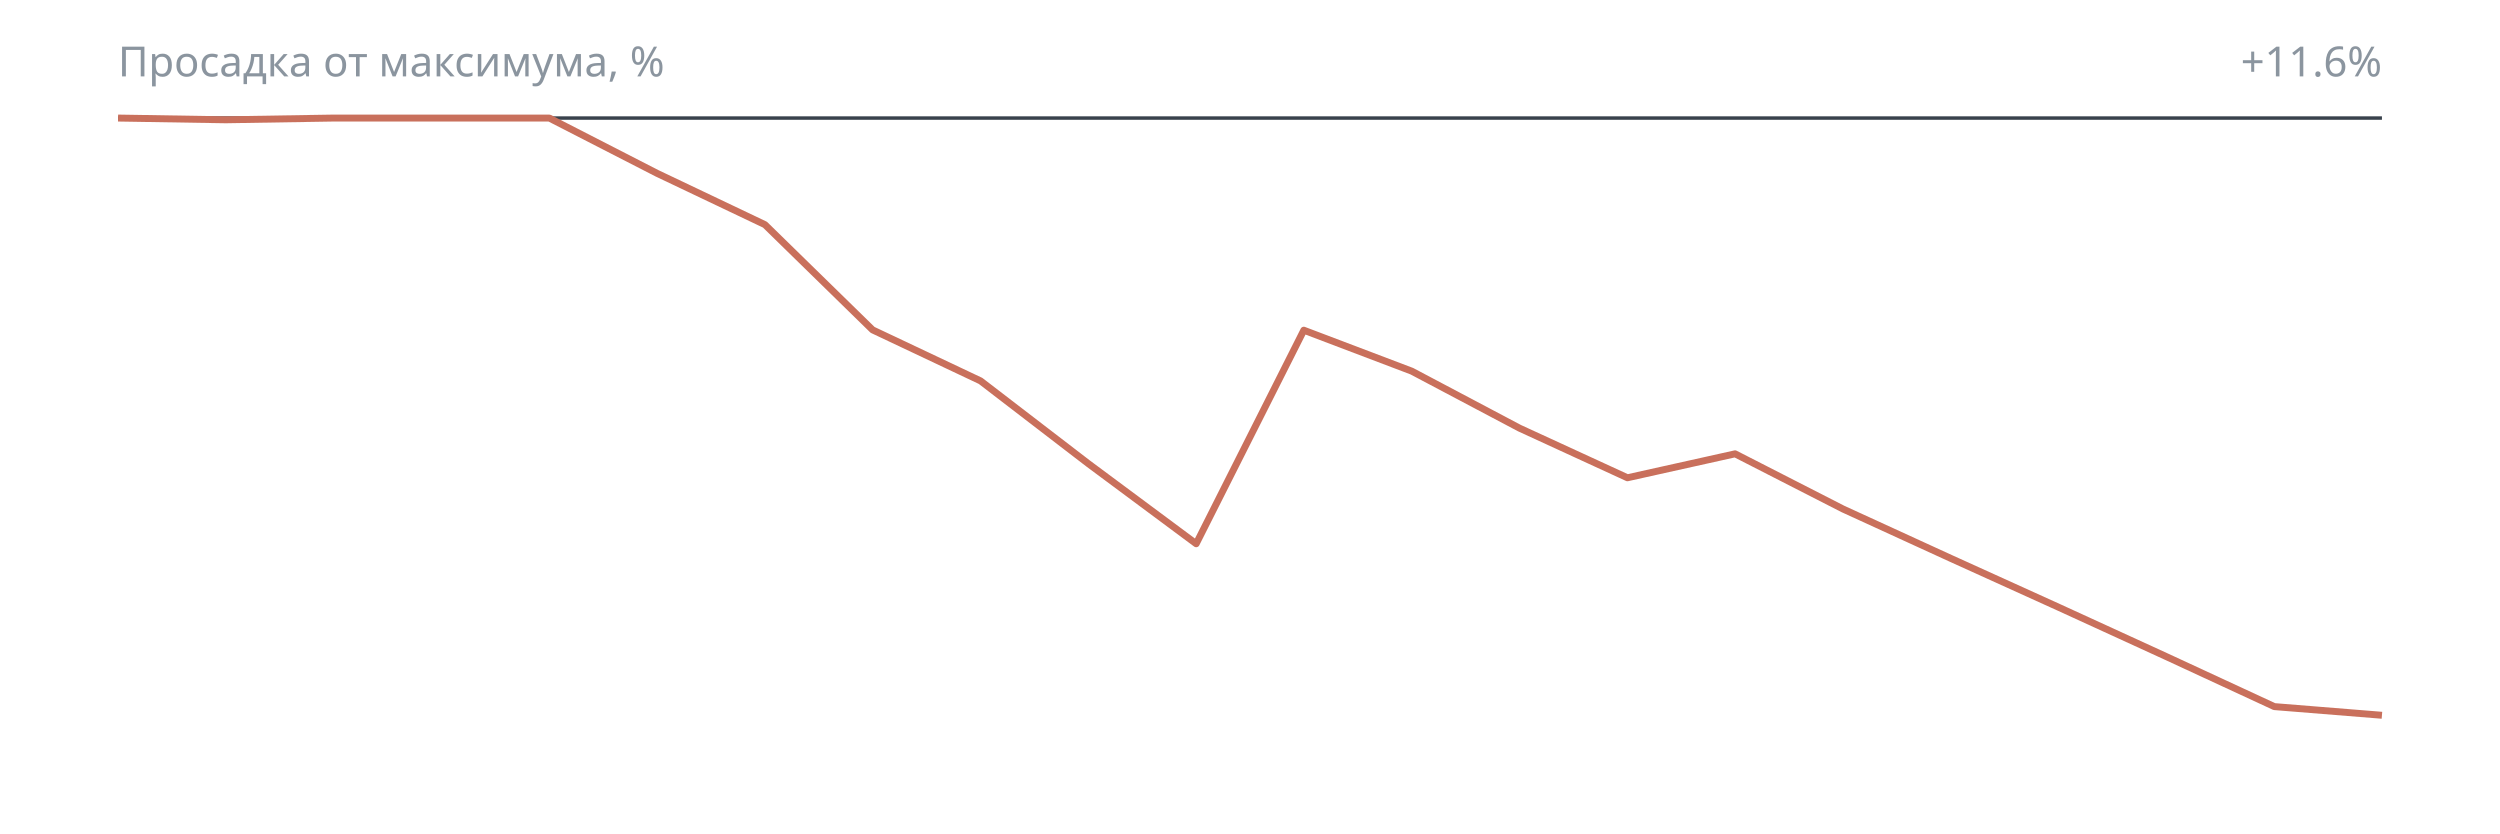
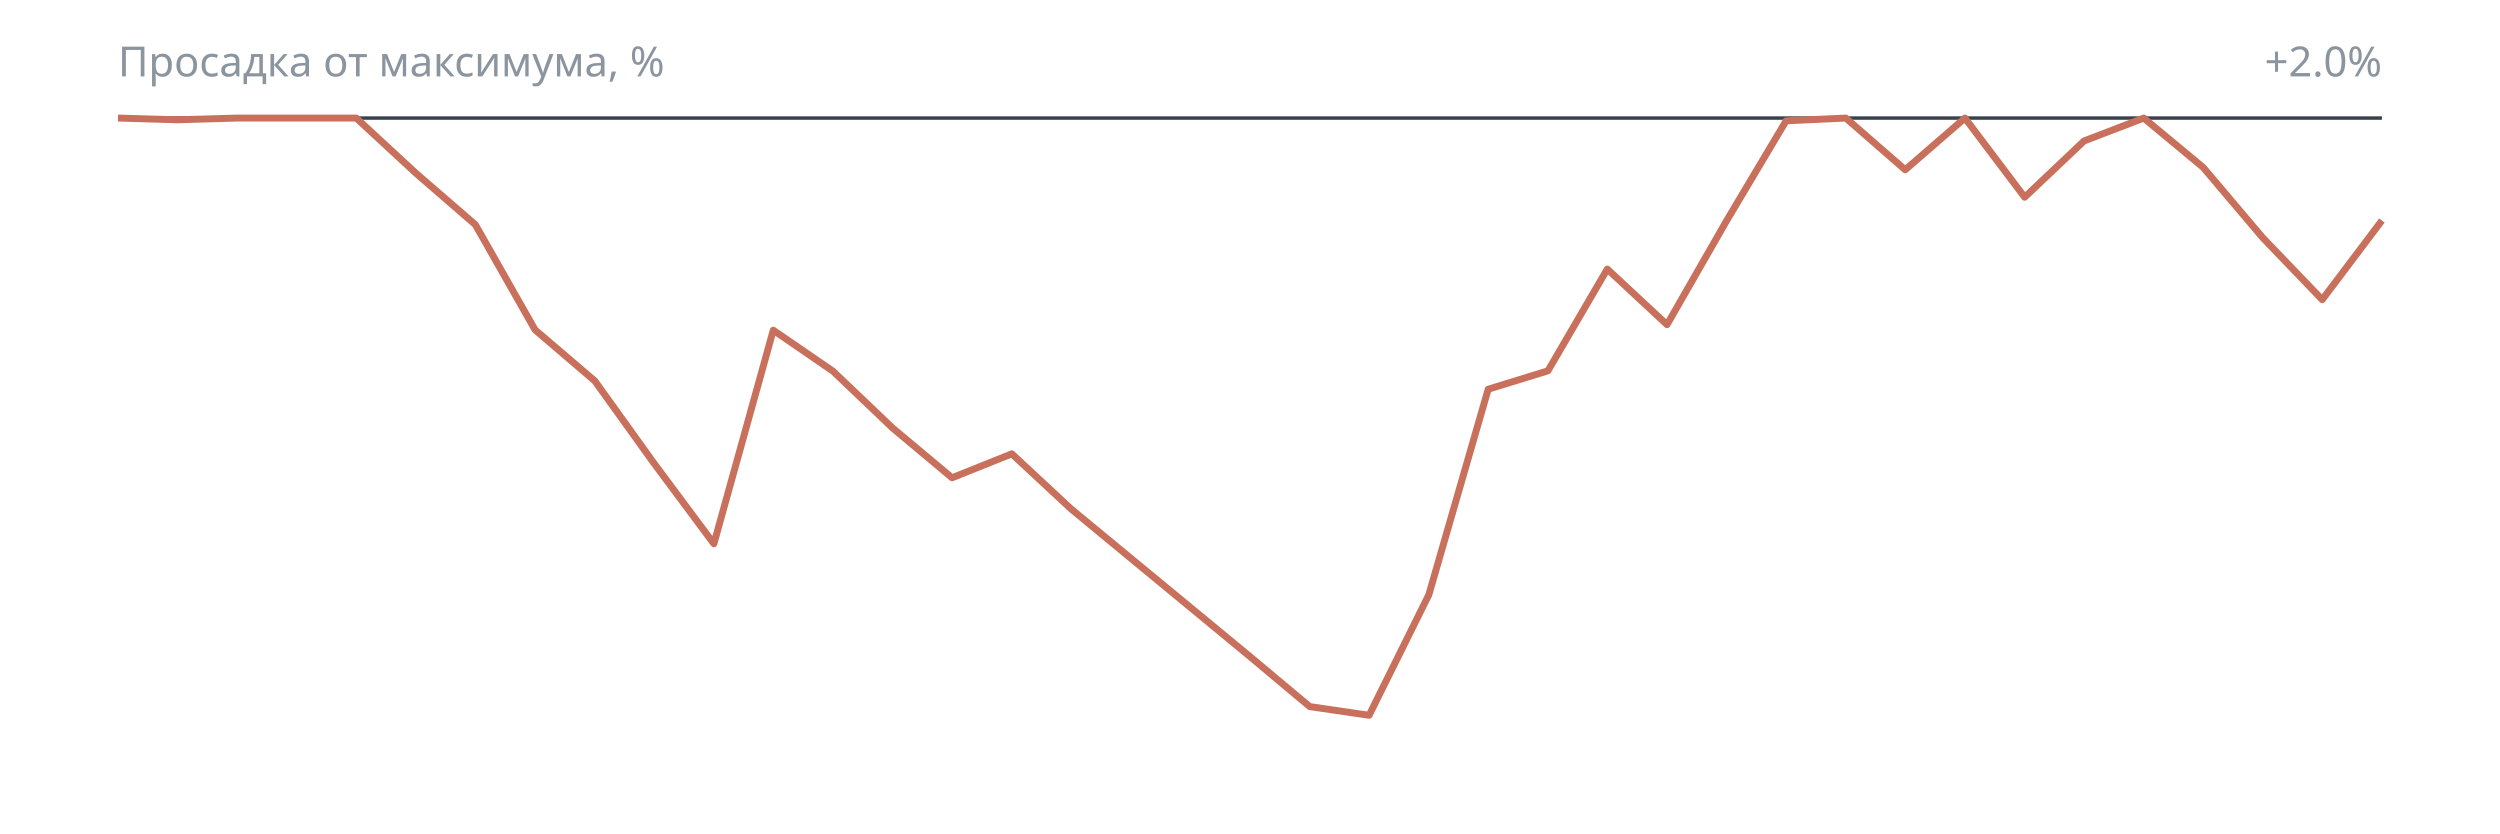
<svg xmlns="http://www.w3.org/2000/svg" viewBox="0 0 720 240" role="img" aria-label="Просадка от максимума, %">
  <line x1="34" y1="34.0" x2="686" y2="34.0" stroke="#39424c" stroke-width="1" />
-   <path d="M34.0,34.0 L65.0,34.5 L96.1,34.0 L127.1,34.0 L158.2,34.0 L189.2,49.9 L220.3,64.7 L251.3,95.0 L282.4,109.7 L313.4,133.5 L344.5,156.6 L375.5,95.1 L406.6,106.9 L437.6,123.3 L468.7,137.6 L499.7,130.7 L530.8,146.6 L561.8,160.8 L592.9,174.9 L623.9,189.1 L655.0,203.5 L686.0,206.0" fill="none" stroke="#c9705c" stroke-width="2" stroke-linejoin="round" />
+   <path d="M34.0,34.0 L51.2,34.5 L68.3,34.0 L85.5,34.0 L102.6,34.0 L119.8,49.9 L136.9,64.7 L154.1,95.0 L171.3,109.7 L188.4,133.5 L205.6,156.6 L222.7,95.1 L239.9,106.9 L257.1,123.3 L274.2,137.6 L291.4,130.7 L308.5,146.6 L325.7,160.8 L342.8,174.9 L360.0,189.1 L377.2,203.5 L394.3,206.0 L411.5,171.3 L428.6,112.1 L445.8,106.8 L462.9,77.5 L480.1,93.5 L497.3,63.5 L514.4,34.8 L531.6,34.0 L548.7,48.9 L565.9,34.0 L583.1,56.8 L600.2,40.6 L617.4,34.0 L634.5,48.2 L651.7,68.5 L668.8,86.3 L686.0,63.5" fill="none" stroke="#c9705c" stroke-width="2" stroke-linejoin="round" />
  <text x="34" y="22" fill="#8b959f" font-family="system-ui" font-size="12">Просадка от максимума, %</text>
-   <text x="686" y="22" text-anchor="end" fill="#8b959f" font-family="system-ui" font-size="12">+11.6%</text>
+   <text x="686" y="22" text-anchor="end" fill="#8b959f" font-family="system-ui" font-size="12">+2.0%</text>
</svg>
